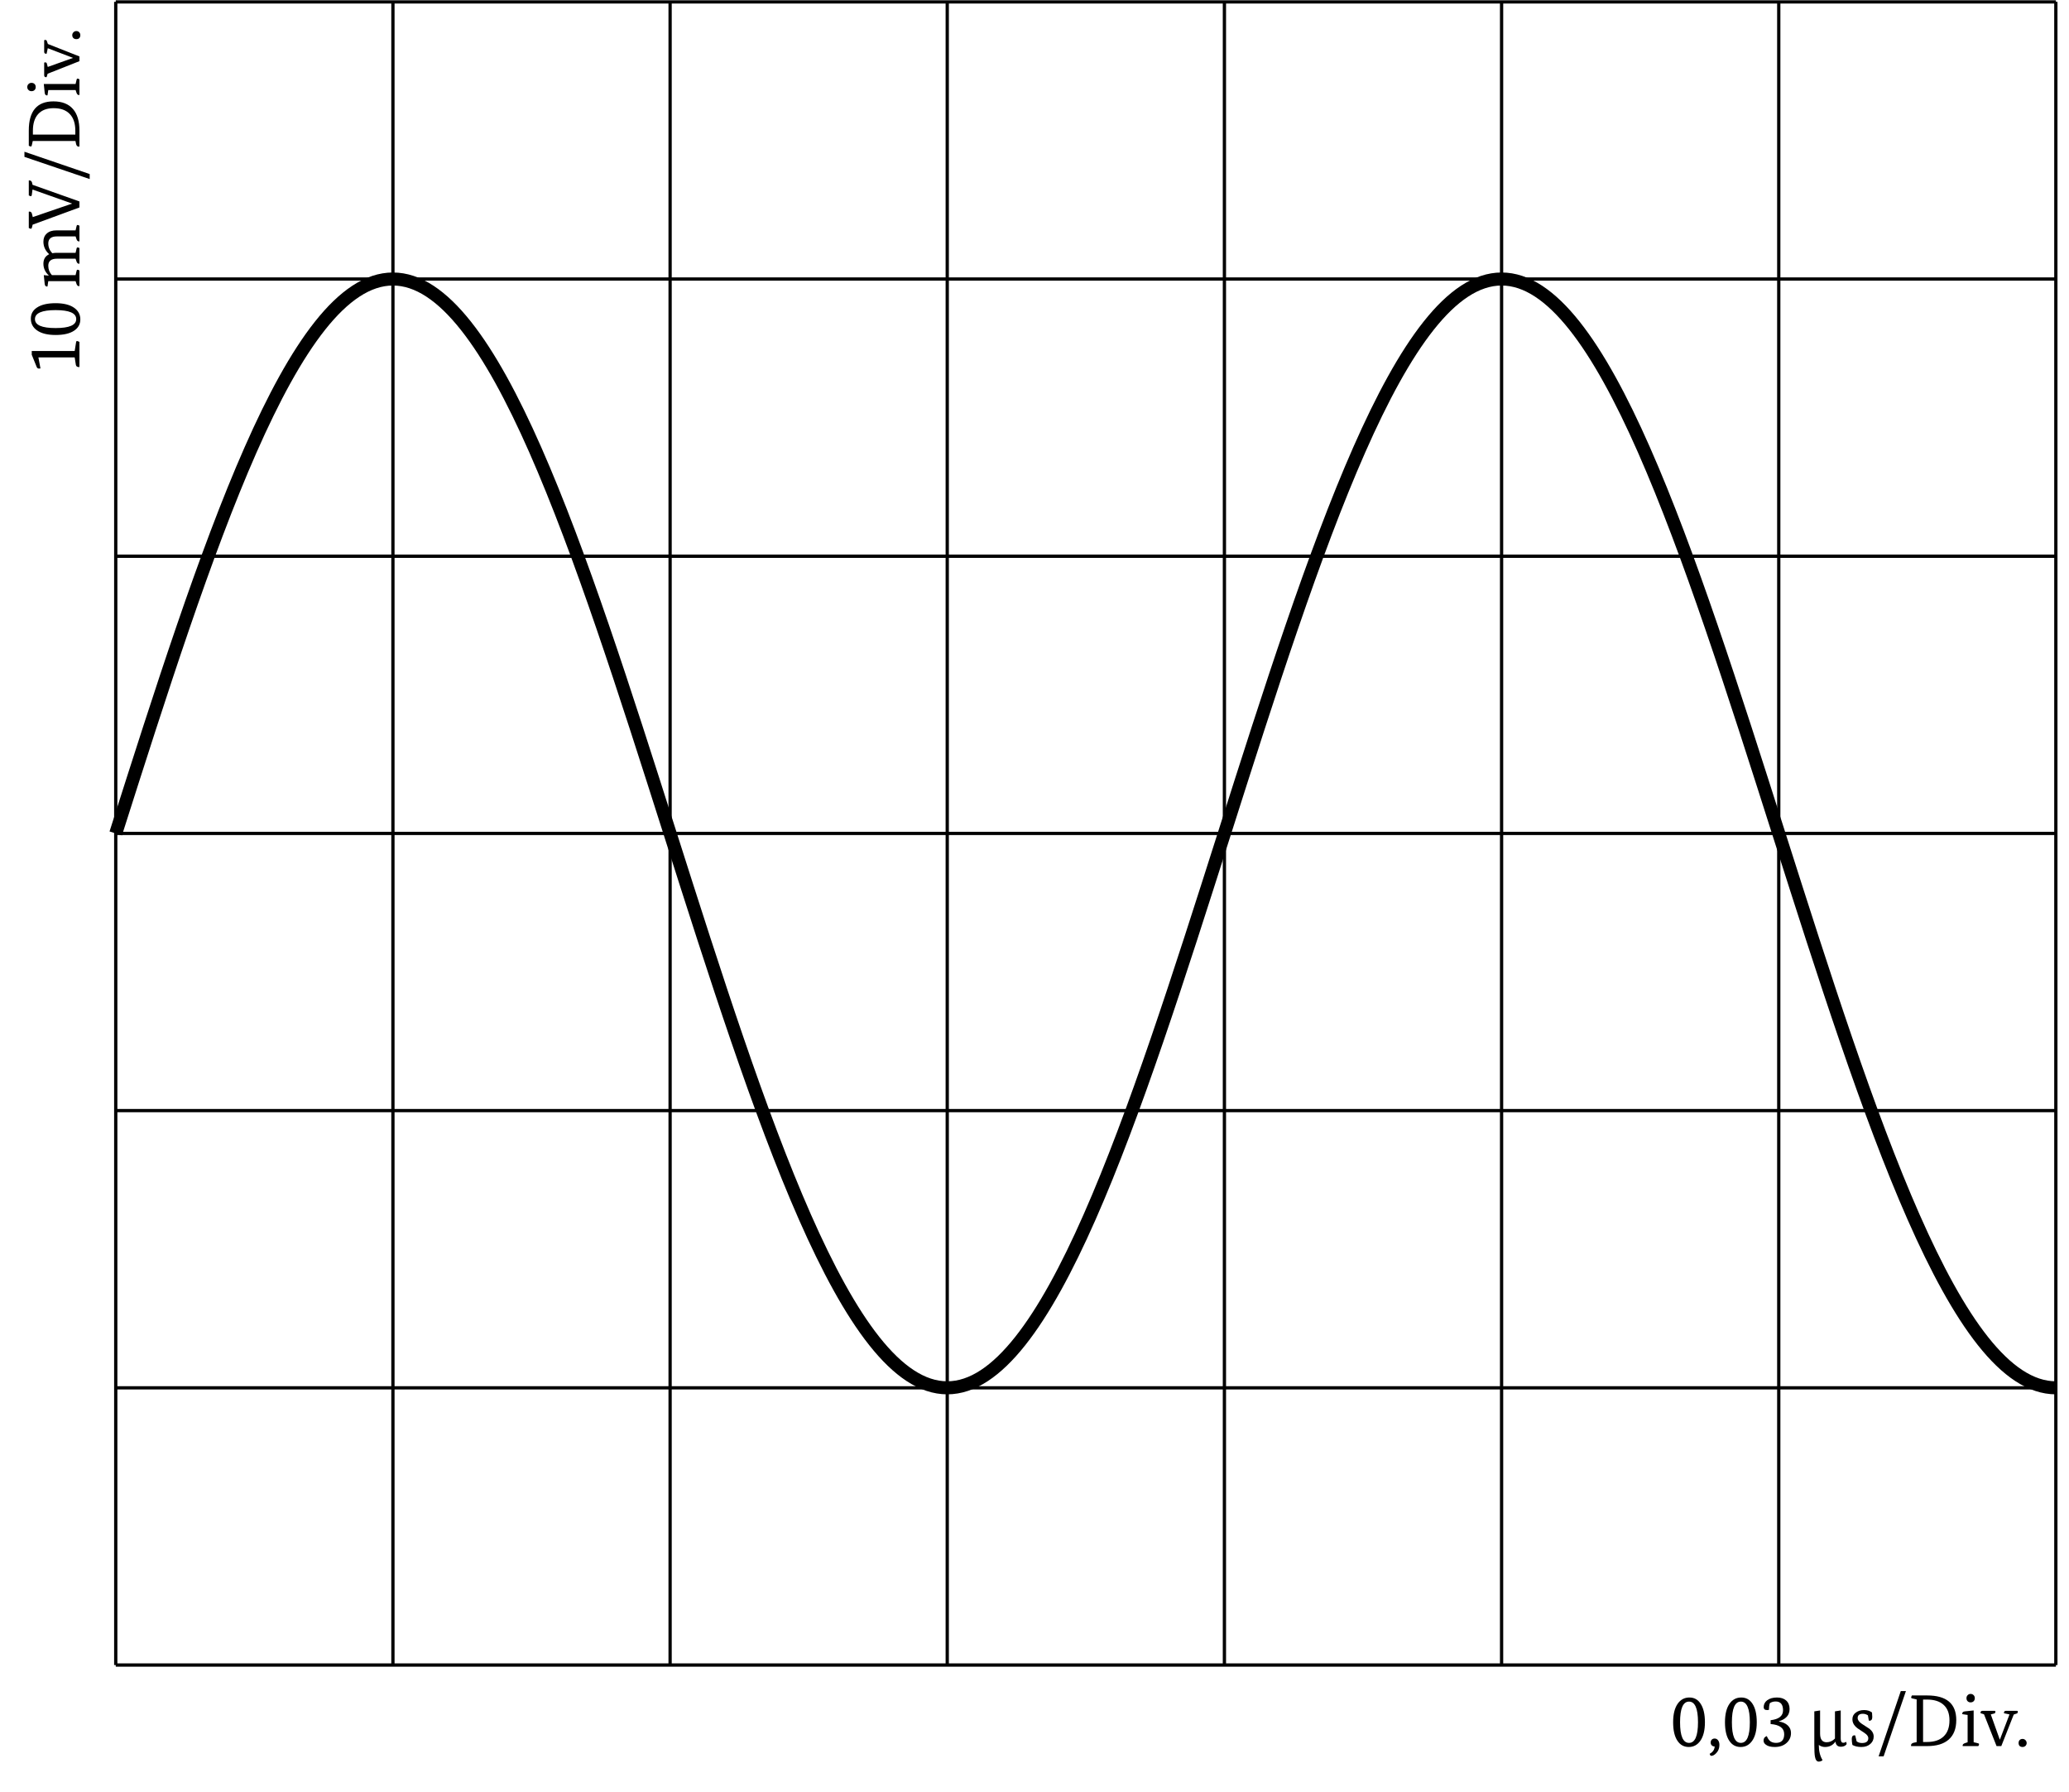
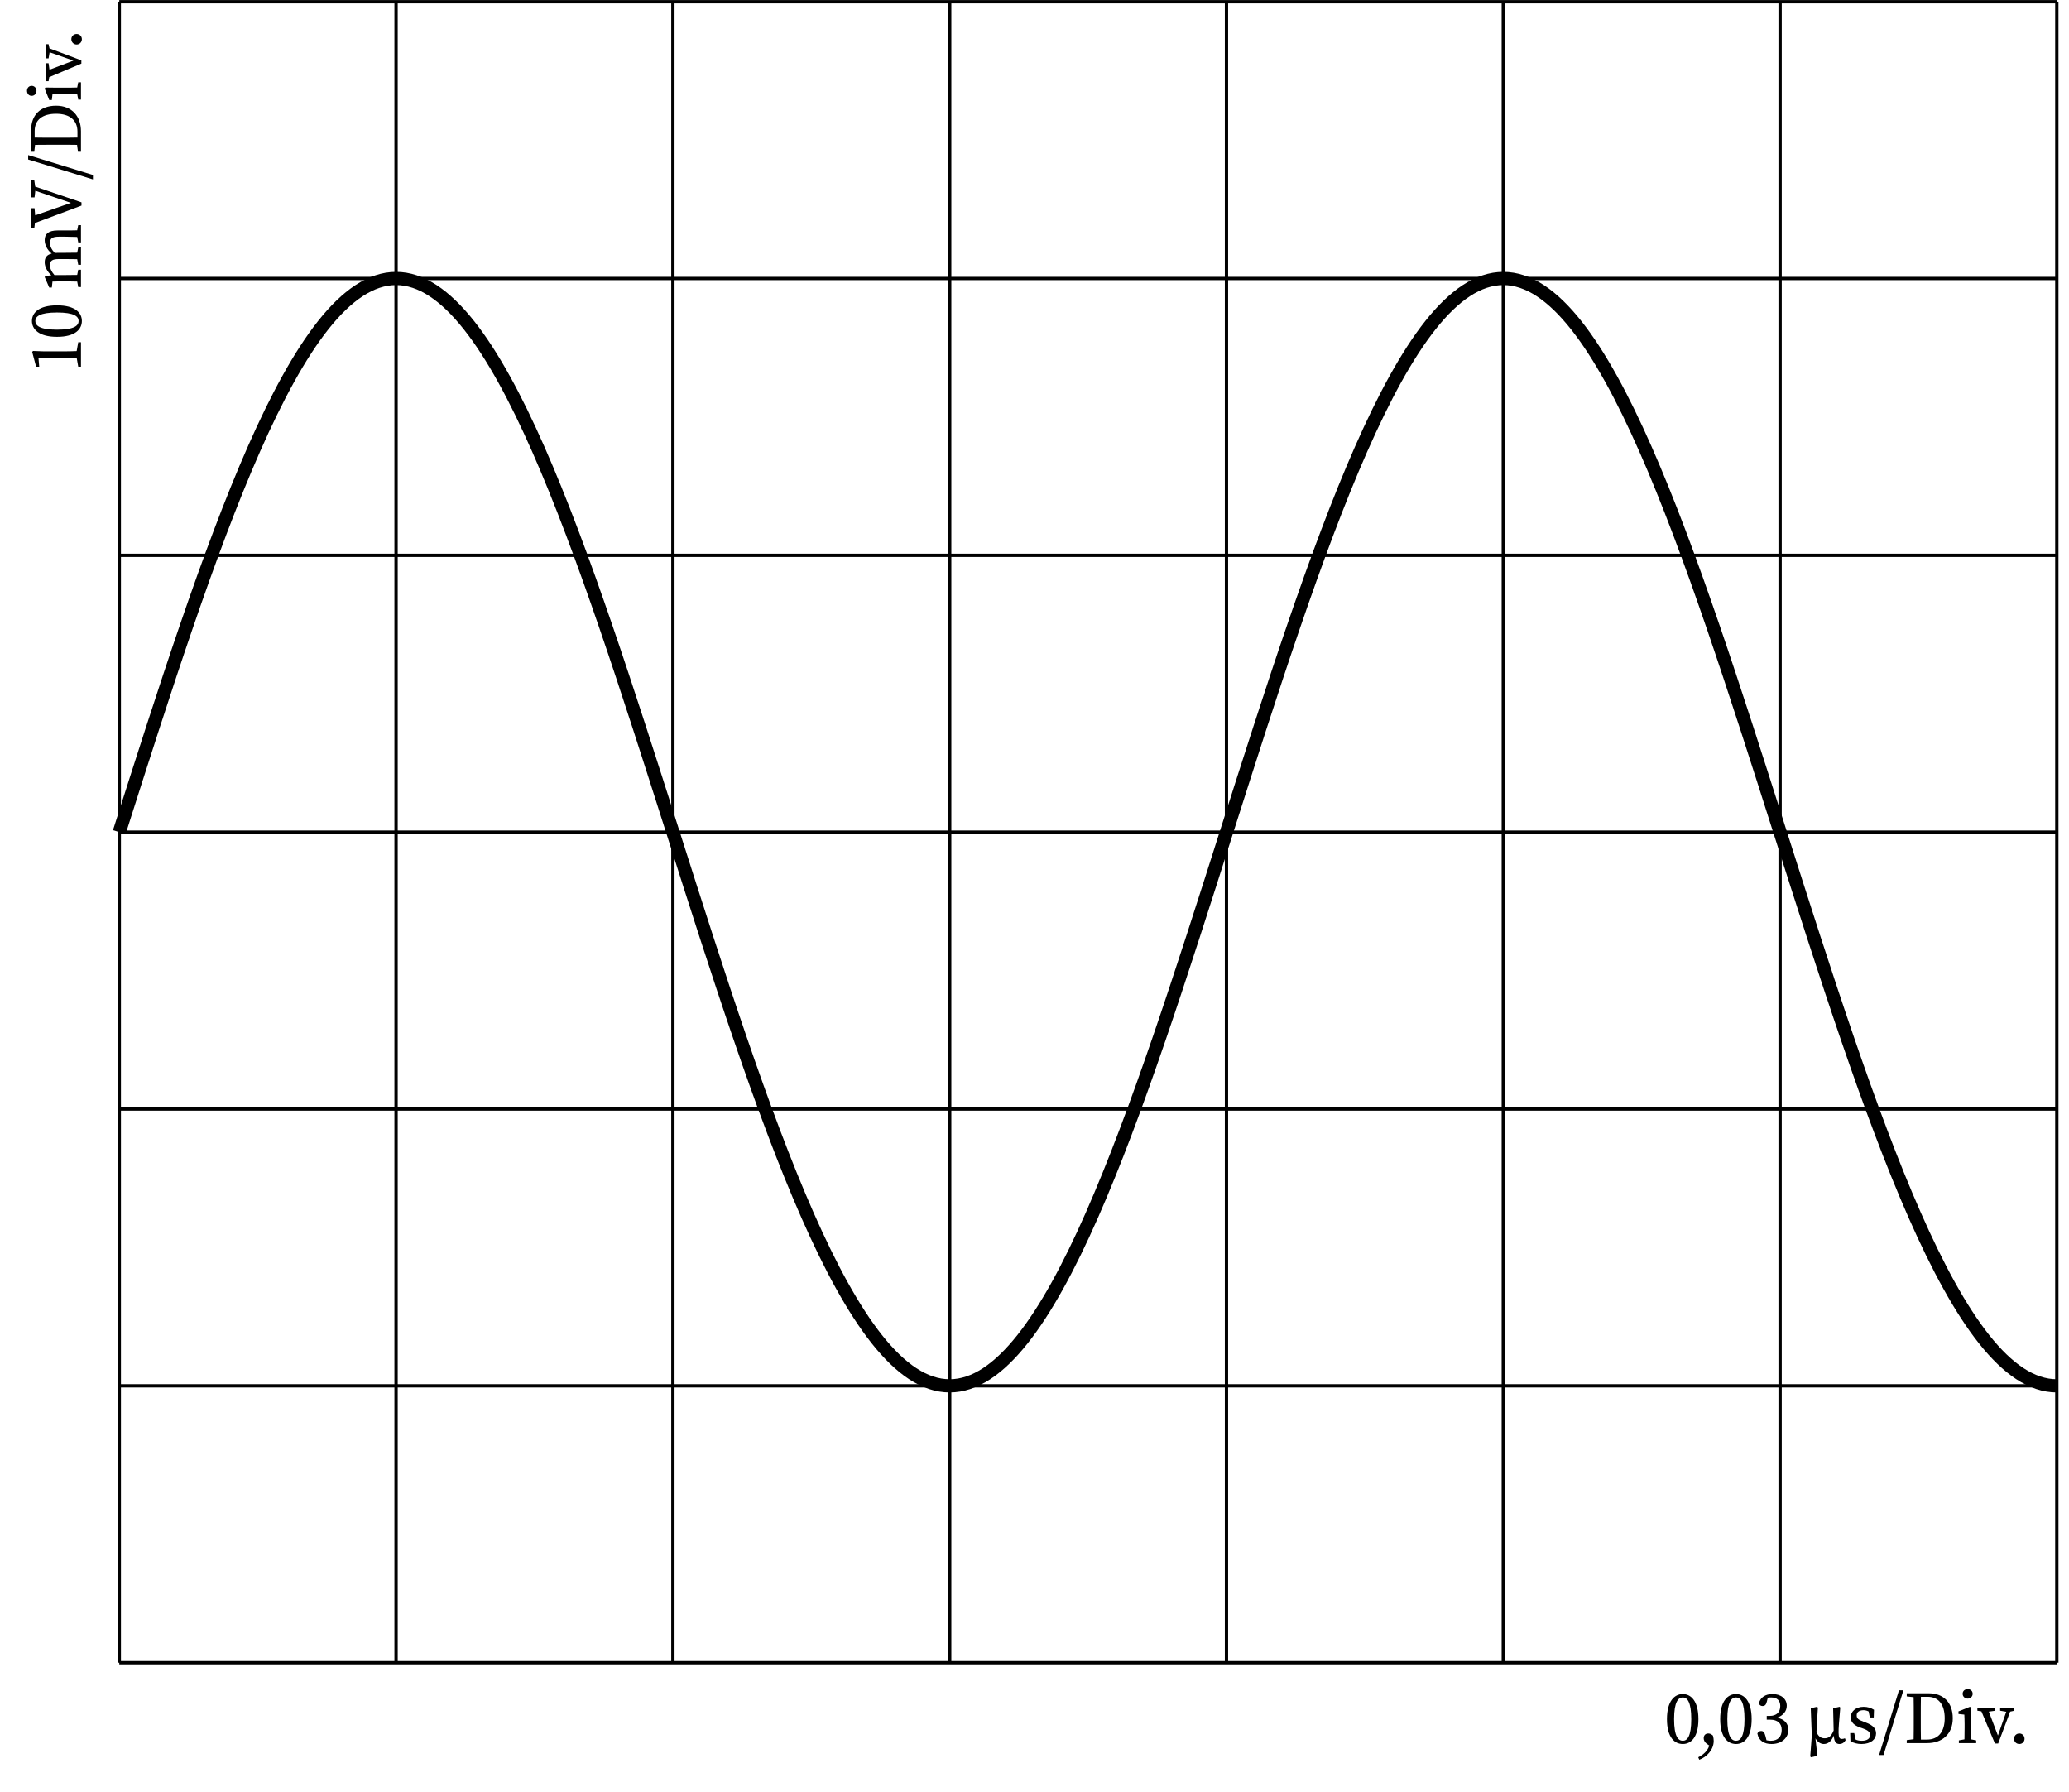
- <svg xmlns="http://www.w3.org/2000/svg" xmlns:xlink="http://www.w3.org/1999/xlink" width="252.194pt" height="218.35pt" viewBox="0 0 252.194 218.35" version="1.2">
+ <svg xmlns="http://www.w3.org/2000/svg" xmlns:xlink="http://www.w3.org/1999/xlink" width="248.6pt" height="215.193pt" viewBox="0 0 248.6 215.193">
  <defs>
    <g>
-       <symbol overflow="visible" id="glyph0-0">
-         <path style="stroke:none;" d="M 0.453 0 L 0.453 -6.25 L 4.812 -6.25 L 4.812 0 Z M 0.891 -0.453 L 4.359 -0.453 L 4.359 -5.812 L 0.891 -5.812 Z M 0.891 -0.453 " />
-       </symbol>
-       <symbol overflow="visible" id="glyph0-1">
-         <path style="stroke:none;" d="M 2.234 -0.391 C 2.961 -0.391 3.328 -1.227 3.328 -2.906 C 3.328 -4.582 2.961 -5.422 2.234 -5.422 C 1.504 -5.422 1.141 -4.582 1.141 -2.906 C 1.141 -1.227 1.504 -0.391 2.234 -0.391 Z M 2.203 0.109 C 1.617 0.109 1.16 -0.141 0.828 -0.641 C 0.473 -1.16 0.297 -1.914 0.297 -2.906 C 0.297 -3.883 0.484 -4.641 0.859 -5.172 C 1.211 -5.672 1.688 -5.922 2.281 -5.922 C 2.863 -5.922 3.316 -5.672 3.641 -5.172 C 3.992 -4.648 4.172 -3.895 4.172 -2.906 C 4.172 -1.926 3.984 -1.172 3.609 -0.641 C 3.254 -0.141 2.785 0.109 2.203 0.109 Z M 2.203 0.109 " />
-       </symbol>
-       <symbol overflow="visible" id="glyph0-2">
-         <path style="stroke:none;" d="M 0.891 -0.922 C 1.055 -0.922 1.191 -0.852 1.297 -0.719 C 1.41 -0.582 1.469 -0.391 1.469 -0.141 C 1.469 0.254 1.344 0.582 1.094 0.844 C 0.883 1.07 0.68 1.188 0.484 1.188 C 0.391 1.188 0.32 1.102 0.281 0.938 C 0.664 0.738 0.867 0.441 0.891 0.047 C 0.754 0.047 0.641 0.004 0.547 -0.078 C 0.453 -0.172 0.406 -0.285 0.406 -0.422 C 0.406 -0.578 0.445 -0.695 0.531 -0.781 C 0.625 -0.875 0.742 -0.922 0.891 -0.922 Z M 0.891 -0.922 " />
-       </symbol>
-       <symbol overflow="visible" id="glyph0-3">
-         <path style="stroke:none;" d="M 1.391 -3.156 C 2.398 -3.27 2.906 -3.672 2.906 -4.359 C 2.906 -5.078 2.602 -5.438 2 -5.438 C 1.727 -5.438 1.492 -5.367 1.297 -5.234 C 1.223 -4.992 1.188 -4.723 1.188 -4.422 C 1.113 -4.398 1.039 -4.391 0.969 -4.391 C 0.688 -4.391 0.547 -4.508 0.547 -4.75 C 0.547 -5.094 0.691 -5.375 0.984 -5.594 C 1.285 -5.812 1.68 -5.922 2.172 -5.922 C 2.648 -5.922 3.023 -5.797 3.297 -5.547 C 3.566 -5.297 3.703 -4.953 3.703 -4.516 C 3.703 -4.098 3.562 -3.758 3.281 -3.5 C 3.094 -3.312 2.797 -3.148 2.391 -3.016 L 2.391 -3 C 2.859 -2.926 3.223 -2.766 3.484 -2.516 C 3.742 -2.273 3.875 -1.969 3.875 -1.594 C 3.875 -1.102 3.691 -0.695 3.328 -0.375 C 2.961 -0.051 2.484 0.109 1.891 0.109 C 1.41 0.109 1.051 0.016 0.812 -0.172 C 0.625 -0.305 0.531 -0.473 0.531 -0.672 C 0.531 -0.941 0.66 -1.125 0.922 -1.219 C 1.023 -0.988 1.125 -0.82 1.219 -0.719 C 1.414 -0.5 1.691 -0.391 2.047 -0.391 C 2.711 -0.391 3.047 -0.742 3.047 -1.453 C 3.047 -2.191 2.492 -2.602 1.391 -2.688 Z M 1.391 -3.156 " />
-       </symbol>
-       <symbol overflow="visible" id="glyph0-4">
-         <path style="stroke:none;" d="M 3.984 -0.922 C 3.984 -0.578 4.086 -0.406 4.297 -0.406 C 4.43 -0.406 4.539 -0.445 4.625 -0.531 C 4.676 -0.445 4.703 -0.363 4.703 -0.281 C 4.703 -0.219 4.648 -0.148 4.547 -0.078 C 4.398 0.023 4.219 0.078 4 0.078 C 3.613 0.078 3.395 -0.125 3.344 -0.531 L 3.328 -0.531 C 3.023 -0.102 2.602 0.109 2.062 0.109 C 1.781 0.109 1.531 0.023 1.312 -0.141 C 1.312 0.598 1.461 1.211 1.766 1.703 C 1.754 1.742 1.695 1.785 1.594 1.828 C 1.5 1.867 1.406 1.891 1.312 1.891 C 1.07 1.891 0.914 1.691 0.844 1.297 C 0.789 1.023 0.766 0.539 0.766 -0.156 L 0.766 -4.234 L 1.469 -4.344 L 1.469 -1.531 C 1.469 -0.82 1.734 -0.469 2.266 -0.469 C 2.648 -0.469 2.988 -0.617 3.281 -0.922 L 3.281 -4.234 L 3.984 -4.344 Z M 3.984 -0.922 " />
-       </symbol>
-       <symbol overflow="visible" id="glyph0-5">
-         <path style="stroke:none;" d="M 1 -0.578 C 1.176 -0.441 1.395 -0.375 1.656 -0.375 C 2.164 -0.375 2.422 -0.57 2.422 -0.969 C 2.422 -1.125 2.336 -1.281 2.172 -1.438 C 2.066 -1.531 1.875 -1.664 1.594 -1.844 C 1.238 -2.062 0.988 -2.25 0.844 -2.406 C 0.602 -2.656 0.484 -2.941 0.484 -3.266 C 0.484 -3.609 0.617 -3.879 0.891 -4.078 C 1.16 -4.285 1.5 -4.391 1.906 -4.391 C 2.301 -4.391 2.625 -4.289 2.875 -4.094 C 2.895 -3.863 2.906 -3.68 2.906 -3.547 C 2.906 -3.242 2.789 -3.094 2.562 -3.094 C 2.531 -3.094 2.504 -3.098 2.484 -3.109 L 2.375 -3.75 C 2.176 -3.875 1.973 -3.938 1.766 -3.938 C 1.336 -3.938 1.125 -3.766 1.125 -3.422 C 1.125 -3.18 1.289 -2.945 1.625 -2.719 C 1.938 -2.508 2.25 -2.305 2.562 -2.109 C 2.906 -1.836 3.078 -1.52 3.078 -1.156 C 3.078 -0.789 2.938 -0.488 2.656 -0.25 C 2.383 -0.008 2.023 0.109 1.578 0.109 C 1.129 0.109 0.766 0.023 0.484 -0.141 C 0.43 -0.41 0.406 -0.656 0.406 -0.875 C 0.406 -1.164 0.516 -1.312 0.734 -1.312 C 0.766 -1.312 0.797 -1.305 0.828 -1.297 Z M 1 -0.578 " />
-       </symbol>
-       <symbol overflow="visible" id="glyph0-6">
-         <path style="stroke:none;" d="M 2.922 -6.703 L 3.547 -6.703 L 0.828 1.25 L 0.219 1.25 Z M 2.922 -6.703 " />
-       </symbol>
-       <symbol overflow="visible" id="glyph0-7">
-         <path style="stroke:none;" d="M 2.375 -6.172 C 4.738 -6.172 5.922 -5.172 5.922 -3.172 C 5.922 -2.117 5.609 -1.32 4.984 -0.781 C 4.379 -0.258 3.508 0 2.375 0 L 0.422 0 C 0.41 -0.02 0.406 -0.047 0.406 -0.078 C 0.406 -0.242 0.508 -0.352 0.719 -0.406 L 1.094 -0.484 L 1.094 -5.688 L 0.547 -5.812 C 0.461 -5.832 0.422 -5.867 0.422 -5.922 C 0.422 -5.973 0.453 -6.055 0.516 -6.172 Z M 2.344 -0.5 C 3.227 -0.5 3.906 -0.723 4.375 -1.172 C 4.852 -1.617 5.094 -2.273 5.094 -3.141 C 5.094 -3.973 4.852 -4.602 4.375 -5.031 C 3.906 -5.457 3.227 -5.672 2.344 -5.672 L 1.875 -5.672 L 1.875 -0.5 Z M 2.344 -0.5 " />
-       </symbol>
-       <symbol overflow="visible" id="glyph0-8">
-         <path style="stroke:none;" d="M 0.906 -0.469 L 0.906 -3.797 L 0.266 -3.891 C 0.254 -3.91 0.25 -3.93 0.25 -3.953 C 0.25 -4.117 0.359 -4.211 0.578 -4.234 L 1.641 -4.344 L 1.641 -0.469 L 2.172 -0.344 C 2.254 -0.332 2.297 -0.297 2.297 -0.234 C 2.297 -0.148 2.266 -0.07 2.203 0 L 0.312 0 C 0.301 -0.02 0.297 -0.039 0.297 -0.062 C 0.297 -0.195 0.391 -0.297 0.578 -0.359 Z M 0.766 -5.844 C 0.766 -5.988 0.812 -6.109 0.906 -6.203 C 1 -6.305 1.117 -6.359 1.266 -6.359 C 1.422 -6.359 1.547 -6.305 1.641 -6.203 C 1.734 -6.109 1.781 -5.988 1.781 -5.844 C 1.781 -5.688 1.734 -5.562 1.641 -5.469 C 1.547 -5.375 1.422 -5.328 1.266 -5.328 C 1.117 -5.328 1 -5.375 0.906 -5.469 C 0.812 -5.562 0.766 -5.688 0.766 -5.844 Z M 0.766 -5.844 " />
-       </symbol>
-       <symbol overflow="visible" id="glyph0-9">
-         <path style="stroke:none;" d="M 4.469 -4.297 C 4.539 -4.297 4.578 -4.266 4.578 -4.203 C 4.578 -4.148 4.555 -4.082 4.516 -4 L 4.078 -3.844 L 2.562 0 L 1.984 0 L 0.453 -3.875 L 0.047 -4 C 0.035 -4.039 0.031 -4.066 0.031 -4.078 C 0.031 -4.223 0.113 -4.297 0.281 -4.297 L 1.75 -4.297 C 1.812 -4.297 1.844 -4.266 1.844 -4.203 C 1.844 -4.148 1.82 -4.082 1.781 -4 L 1.281 -3.859 L 2.375 -0.797 L 2.391 -0.797 L 3.562 -3.859 L 2.891 -4 C 2.891 -4.039 2.891 -4.066 2.891 -4.078 C 2.891 -4.223 2.973 -4.297 3.141 -4.297 Z M 4.469 -4.297 " />
-       </symbol>
-       <symbol overflow="visible" id="glyph0-10">
-         <path style="stroke:none;" d="M 0.406 -0.375 C 0.406 -0.52 0.445 -0.641 0.531 -0.734 C 0.625 -0.828 0.742 -0.875 0.891 -0.875 C 1.023 -0.875 1.141 -0.828 1.234 -0.734 C 1.336 -0.641 1.391 -0.52 1.391 -0.375 C 1.391 -0.227 1.336 -0.109 1.234 -0.016 C 1.141 0.066 1.023 0.109 0.891 0.109 C 0.742 0.109 0.625 0.066 0.531 -0.016 C 0.445 -0.109 0.406 -0.227 0.406 -0.375 Z M 0.406 -0.375 " />
-       </symbol>
-       <symbol overflow="visible" id="glyph1-0">
-         <path style="stroke:none;" d="M 0 -0.453 L -6.25 -0.453 L -6.25 -4.812 L 0 -4.812 Z M -0.453 -0.891 L -0.453 -4.359 L -5.812 -4.359 L -5.812 -0.891 Z M -0.453 -0.891 " />
-       </symbol>
-       <symbol overflow="visible" id="glyph1-1">
-         <path style="stroke:none;" d="M -0.578 -2.031 L -5 -2.031 L -4.75 -0.688 C -4.82 -0.676 -4.883 -0.672 -4.938 -0.672 C -5.07 -0.672 -5.164 -0.742 -5.219 -0.891 L -5.812 -2.359 L -5.812 -2.812 L -0.578 -2.812 L -0.406 -3.891 C -0.395 -3.984 -0.359 -4.031 -0.297 -4.031 C -0.242 -4.031 -0.145 -3.992 0 -3.922 L 0 -0.859 C -0.02 -0.859 -0.047 -0.859 -0.078 -0.859 C -0.285 -0.859 -0.406 -0.953 -0.438 -1.141 Z M -0.578 -2.031 " />
-       </symbol>
-       <symbol overflow="visible" id="glyph1-2">
-         <path style="stroke:none;" d="M -0.391 -2.234 C -0.391 -2.961 -1.227 -3.328 -2.906 -3.328 C -4.582 -3.328 -5.422 -2.961 -5.422 -2.234 C -5.422 -1.504 -4.582 -1.141 -2.906 -1.141 C -1.227 -1.141 -0.391 -1.504 -0.391 -2.234 Z M 0.109 -2.203 C 0.109 -1.617 -0.141 -1.16 -0.641 -0.828 C -1.16 -0.473 -1.914 -0.297 -2.906 -0.297 C -3.883 -0.297 -4.641 -0.484 -5.172 -0.859 C -5.672 -1.211 -5.922 -1.688 -5.922 -2.281 C -5.922 -2.863 -5.672 -3.316 -5.172 -3.641 C -4.648 -3.992 -3.895 -4.172 -2.906 -4.172 C -1.926 -4.172 -1.172 -3.984 -0.641 -3.609 C -0.141 -3.254 0.109 -2.785 0.109 -2.203 Z M 0.109 -2.203 " />
-       </symbol>
-       <symbol overflow="visible" id="glyph1-3">
-         <path style="stroke:none;" d="M -0.469 -7.094 L -0.344 -7.625 C -0.332 -7.707 -0.297 -7.75 -0.234 -7.75 C -0.148 -7.75 -0.07 -7.719 0 -7.656 L 0 -5.766 C -0.02 -5.754 -0.039 -5.75 -0.062 -5.75 C -0.195 -5.75 -0.297 -5.844 -0.359 -6.031 L -0.469 -6.359 L -2.75 -6.359 C -3.445 -6.359 -3.797 -6.07 -3.797 -5.5 C -3.797 -5.051 -3.633 -4.656 -3.312 -4.312 C -3.102 -4.344 -2.93 -4.359 -2.797 -4.359 L -0.469 -4.359 L -0.344 -4.891 C -0.332 -4.973 -0.297 -5.016 -0.234 -5.016 C -0.148 -5.016 -0.07 -4.988 0 -4.938 L 0 -3.031 C -0.02 -3.031 -0.039 -3.031 -0.062 -3.031 C -0.195 -3.031 -0.297 -3.125 -0.359 -3.312 L -0.469 -3.641 L -2.75 -3.641 C -3.445 -3.641 -3.797 -3.352 -3.797 -2.781 C -3.797 -2.344 -3.648 -1.961 -3.359 -1.641 L -0.469 -1.641 L -0.344 -2.172 C -0.332 -2.254 -0.297 -2.297 -0.234 -2.297 C -0.148 -2.297 -0.07 -2.266 0 -2.203 L 0 -0.312 C -0.02 -0.301 -0.039 -0.297 -0.062 -0.297 C -0.195 -0.297 -0.297 -0.391 -0.359 -0.578 L -0.469 -0.906 L -3.797 -0.906 L -3.891 -0.266 C -3.91 -0.254 -3.93 -0.25 -3.953 -0.25 C -4.117 -0.25 -4.211 -0.359 -4.234 -0.578 L -4.344 -1.641 L -3.75 -1.578 L -3.75 -1.609 C -4.176 -2.016 -4.391 -2.488 -4.391 -3.031 C -4.391 -3.582 -4.156 -3.969 -3.688 -4.188 C -4.156 -4.613 -4.391 -5.125 -4.391 -5.719 C -4.391 -6.145 -4.25 -6.477 -3.969 -6.719 C -3.695 -6.969 -3.305 -7.094 -2.797 -7.094 Z M -0.469 -7.094 " />
-       </symbol>
-       <symbol overflow="visible" id="glyph1-4">
-         <path style="stroke:none;" d="M -6.172 -5.844 C -6.141 -5.844 -6.113 -5.844 -6.094 -5.844 C -5.926 -5.844 -5.816 -5.742 -5.766 -5.547 L -5.719 -5.312 L 0 -3.281 L 0 -2.547 L -5.703 -0.453 L -5.797 -0.078 C -5.816 0.004 -5.859 0.047 -5.922 0.047 C -5.973 0.047 -6.055 0.016 -6.172 -0.047 L -6.172 -2.031 C -6.141 -2.039 -6.113 -2.047 -6.094 -2.047 C -5.926 -2.047 -5.82 -1.945 -5.781 -1.75 L -5.688 -1.375 L -0.906 -3.016 L -0.906 -3.031 L -5.719 -4.734 L -5.812 -4.047 C -5.832 -3.961 -5.867 -3.922 -5.922 -3.922 C -5.961 -3.922 -6.047 -3.953 -6.172 -4.016 Z M -6.172 -5.844 " />
-       </symbol>
-       <symbol overflow="visible" id="glyph1-5">
-         <path style="stroke:none;" d="M -6.703 -2.922 L -6.703 -3.547 L 1.25 -0.828 L 1.25 -0.219 Z M -6.703 -2.922 " />
-       </symbol>
-       <symbol overflow="visible" id="glyph1-6">
-         <path style="stroke:none;" d="M -6.172 -2.375 C -6.172 -4.738 -5.172 -5.922 -3.172 -5.922 C -2.117 -5.922 -1.32 -5.609 -0.781 -4.984 C -0.258 -4.379 0 -3.508 0 -2.375 L 0 -0.422 C -0.02 -0.41 -0.047 -0.406 -0.078 -0.406 C -0.242 -0.406 -0.352 -0.508 -0.406 -0.719 L -0.484 -1.094 L -5.688 -1.094 L -5.812 -0.547 C -5.832 -0.461 -5.867 -0.422 -5.922 -0.422 C -5.973 -0.422 -6.055 -0.453 -6.172 -0.516 Z M -0.5 -2.344 C -0.5 -3.227 -0.723 -3.906 -1.172 -4.375 C -1.617 -4.852 -2.273 -5.094 -3.141 -5.094 C -3.973 -5.094 -4.602 -4.852 -5.031 -4.375 C -5.457 -3.906 -5.672 -3.227 -5.672 -2.344 L -5.672 -1.875 L -0.5 -1.875 Z M -0.5 -2.344 " />
-       </symbol>
-       <symbol overflow="visible" id="glyph1-7">
-         <path style="stroke:none;" d="M -0.469 -0.906 L -3.797 -0.906 L -3.891 -0.266 C -3.91 -0.254 -3.93 -0.25 -3.953 -0.25 C -4.117 -0.25 -4.211 -0.359 -4.234 -0.578 L -4.344 -1.641 L -0.469 -1.641 L -0.344 -2.172 C -0.332 -2.254 -0.297 -2.297 -0.234 -2.297 C -0.148 -2.297 -0.07 -2.266 0 -2.203 L 0 -0.312 C -0.02 -0.301 -0.039 -0.297 -0.062 -0.297 C -0.195 -0.297 -0.297 -0.391 -0.359 -0.578 Z M -5.844 -0.766 C -5.988 -0.766 -6.109 -0.812 -6.203 -0.906 C -6.305 -1 -6.359 -1.117 -6.359 -1.266 C -6.359 -1.422 -6.305 -1.547 -6.203 -1.641 C -6.109 -1.734 -5.988 -1.781 -5.844 -1.781 C -5.688 -1.781 -5.562 -1.734 -5.469 -1.641 C -5.375 -1.547 -5.328 -1.422 -5.328 -1.266 C -5.328 -1.117 -5.375 -1 -5.469 -0.906 C -5.562 -0.812 -5.688 -0.766 -5.844 -0.766 Z M -5.844 -0.766 " />
-       </symbol>
-       <symbol overflow="visible" id="glyph1-8">
-         <path style="stroke:none;" d="M -4.297 -4.469 C -4.297 -4.539 -4.266 -4.578 -4.203 -4.578 C -4.148 -4.578 -4.082 -4.555 -4 -4.516 L -3.844 -4.078 L 0 -2.562 L 0 -1.984 L -3.875 -0.453 L -4 -0.047 C -4.039 -0.035 -4.066 -0.031 -4.078 -0.031 C -4.223 -0.031 -4.297 -0.113 -4.297 -0.281 L -4.297 -1.75 C -4.297 -1.812 -4.266 -1.844 -4.203 -1.844 C -4.148 -1.844 -4.082 -1.82 -4 -1.781 L -3.859 -1.281 L -0.797 -2.375 L -0.797 -2.391 L -3.859 -3.562 L -4 -2.891 C -4.039 -2.891 -4.066 -2.891 -4.078 -2.891 C -4.223 -2.891 -4.297 -2.973 -4.297 -3.141 Z M -4.297 -4.469 " />
-       </symbol>
-       <symbol overflow="visible" id="glyph1-9">
-         <path style="stroke:none;" d="M -0.375 -0.406 C -0.52 -0.406 -0.641 -0.445 -0.734 -0.531 C -0.828 -0.625 -0.875 -0.742 -0.875 -0.891 C -0.875 -1.023 -0.828 -1.141 -0.734 -1.234 C -0.641 -1.336 -0.52 -1.391 -0.375 -1.391 C -0.227 -1.391 -0.109 -1.336 -0.016 -1.234 C 0.066 -1.141 0.109 -1.023 0.109 -0.891 C 0.109 -0.742 0.066 -0.625 -0.016 -0.531 C -0.109 -0.445 -0.227 -0.406 -0.375 -0.406 Z M -0.375 -0.406 " />
-       </symbol>
+       <g id="glyph-0-0">
+         <path d="M 1.203 -2.875 C 1.203 -4.969 1.703 -5.484 2.25 -5.484 C 2.781 -5.484 3.266 -4.953 3.266 -2.875 C 3.266 -0.797 2.781 -0.281 2.25 -0.281 C 1.703 -0.281 1.203 -0.781 1.203 -2.875 Z M 2.25 -5.891 C 1.281 -5.891 0.344 -5.094 0.344 -2.875 C 0.344 -0.656 1.281 0.109 2.25 0.109 C 3.203 0.109 4.125 -0.656 4.125 -2.875 C 4.125 -5.094 3.203 -5.891 2.25 -5.891 Z M 2.25 -5.891 " />
+       </g>
+       <g id="glyph-0-1">
+         <path d="M 1.906 -0.266 C 1.906 -0.469 1.875 -0.672 1.812 -0.906 C 1.578 -1.109 1.406 -1.156 1.25 -1.156 C 0.891 -1.156 0.703 -0.906 0.703 -0.594 C 0.703 -0.375 0.797 -0.141 1.031 0.047 L 1.375 0.297 C 1.156 0.969 0.656 1.391 0.047 1.703 L 0.172 2 C 1.031 1.688 1.906 0.828 1.906 -0.266 Z M 1.906 -0.266 " />
+       </g>
+       <g id="glyph-0-2">
+         <path d="M 1.453 -3.266 L 1.453 -2.812 L 1.875 -2.812 C 2.781 -2.812 3.25 -2.344 3.25 -1.578 C 3.25 -0.766 2.797 -0.281 1.922 -0.281 C 1.781 -0.281 1.625 -0.297 1.422 -0.344 L 1.312 -0.797 C 1.188 -1.25 1.078 -1.453 0.781 -1.453 C 0.578 -1.453 0.422 -1.359 0.328 -1.156 C 0.484 -0.266 1.156 0.109 2.031 0.109 C 3.25 0.109 4.047 -0.625 4.047 -1.594 C 4.047 -2.328 3.609 -2.875 2.688 -3.047 C 3.438 -3.312 3.859 -3.844 3.859 -4.484 C 3.859 -5.312 3.188 -5.891 2.141 -5.891 C 1.328 -5.891 0.672 -5.516 0.516 -4.766 C 0.594 -4.531 0.766 -4.453 0.953 -4.453 C 1.25 -4.453 1.375 -4.625 1.469 -5 L 1.578 -5.453 C 1.75 -5.484 1.875 -5.484 2 -5.484 C 2.688 -5.484 3.078 -5.109 3.078 -4.453 C 3.078 -3.703 2.609 -3.266 1.812 -3.266 Z M 1.453 -3.266 " />
+       </g>
+       <g id="glyph-0-3">
+         <path d="M 0.703 1.609 L 0.812 1.703 L 1.562 1.531 L 1.328 -0.578 C 1.578 -0.109 1.984 0.109 2.328 0.109 C 2.828 0.109 3.234 -0.188 3.531 -0.906 C 3.578 -0.266 3.734 0.109 4.203 0.109 C 4.562 0.109 4.812 -0.094 4.953 -0.359 L 4.875 -0.578 C 4.766 -0.531 4.625 -0.5 4.516 -0.5 C 4.219 -0.5 4.125 -0.656 4.109 -1.219 C 4.094 -1.828 4.172 -2.484 4.312 -4.266 L 4.234 -4.359 L 3.453 -4.188 L 3.516 -1.516 C 3.203 -0.75 2.875 -0.578 2.422 -0.578 C 2.078 -0.578 1.719 -0.719 1.453 -1.312 C 1.469 -2 1.531 -2.781 1.625 -4.266 L 1.516 -4.359 L 0.766 -4.188 L 0.891 -0.906 Z M 0.703 1.609 " />
+       </g>
+       <g id="glyph-0-4">
+         <path d="M 1.781 0.109 C 2.938 0.109 3.531 -0.484 3.531 -1.156 C 3.531 -1.719 3.188 -2.141 2.297 -2.469 L 2.016 -2.578 C 1.406 -2.797 1.203 -2.953 1.203 -3.344 C 1.203 -3.703 1.484 -3.953 2.031 -3.953 C 2.25 -3.953 2.453 -3.891 2.641 -3.797 L 2.781 -3.078 L 3.25 -3.078 L 3.281 -4 C 2.906 -4.234 2.516 -4.359 2.031 -4.359 C 1.031 -4.359 0.484 -3.75 0.484 -3.094 C 0.484 -2.5 0.906 -2.141 1.562 -1.891 L 1.969 -1.75 C 2.531 -1.547 2.812 -1.344 2.812 -0.969 C 2.812 -0.562 2.484 -0.281 1.812 -0.281 C 1.531 -0.281 1.297 -0.328 1.078 -0.422 L 0.906 -1.203 L 0.422 -1.203 L 0.453 -0.219 C 0.891 0 1.281 0.109 1.781 0.109 Z M 1.781 0.109 " />
+       </g>
+       <g id="glyph-0-5">
+         <path d="M 0.016 1.438 L 0.547 1.438 L 2.938 -6.344 L 2.406 -6.344 Z M 0.016 1.438 " />
+       </g>
+       <g id="glyph-0-6">
+         <path d="M 1.234 -2.875 C 1.234 -2.016 1.234 -1.219 1.219 -0.469 L 0.391 -0.359 L 0.391 0 L 2.859 0 C 4.609 0 5.922 -1.047 5.922 -2.984 C 5.922 -4.922 4.75 -5.984 3.031 -5.984 L 0.391 -5.984 L 0.391 -5.609 L 1.219 -5.516 C 1.234 -4.75 1.234 -3.984 1.234 -3.203 Z M 2.078 -2.875 L 2.078 -3.203 C 2.078 -4 2.078 -4.797 2.094 -5.562 L 2.891 -5.562 C 4.188 -5.562 4.953 -4.672 4.953 -2.984 C 4.953 -1.359 4.188 -0.422 2.812 -0.422 L 2.094 -0.422 C 2.078 -1.203 2.078 -2 2.078 -2.875 Z M 2.078 -2.875 " />
+       </g>
+       <g id="glyph-0-7">
+         <path d="M 1.375 -5.344 C 1.703 -5.344 1.969 -5.594 1.969 -5.922 C 1.969 -6.266 1.703 -6.484 1.375 -6.484 C 1.031 -6.484 0.766 -6.266 0.766 -5.922 C 0.766 -5.594 1.031 -5.344 1.375 -5.344 Z M 2.391 -0.328 L 1.766 -0.453 C 1.75 -0.891 1.75 -1.484 1.75 -1.875 L 1.75 -3.062 L 1.766 -4.266 L 1.641 -4.359 L 0.266 -3.812 L 0.266 -3.5 L 0.969 -3.422 C 0.984 -3.062 1 -2.781 1 -2.297 L 1 -1.875 C 1 -1.484 0.984 -0.891 0.984 -0.453 L 0.312 -0.328 L 0.312 0 L 2.391 0 Z M 2.391 -0.328 " />
+       </g>
+       <g id="glyph-0-8">
+         <path d="M 2.734 -3.891 L 3.469 -3.766 L 2.469 -0.906 L 1.375 -3.781 L 2.156 -3.891 L 2.156 -4.25 L 0 -4.25 L 0 -3.891 L 0.484 -3.812 L 2.109 0.047 L 2.5 0.047 L 3.938 -3.781 L 4.438 -3.891 L 4.438 -4.25 L 2.734 -4.25 Z M 2.734 -3.891 " />
+       </g>
+       <g id="glyph-0-9">
+         <path d="M 1.344 0.109 C 1.703 0.109 1.969 -0.172 1.969 -0.516 C 1.969 -0.875 1.703 -1.156 1.344 -1.156 C 0.984 -1.156 0.703 -0.875 0.703 -0.516 C 0.703 -0.172 0.984 0.109 1.344 0.109 Z M 1.344 0.109 " />
+       </g>
+       <g id="glyph-1-0">
+         <path d="M -5.391 -0.562 L -5.016 -0.562 L -5.109 -1.656 L -1.891 -1.656 C -1.438 -1.656 -0.969 -1.641 -0.516 -1.641 L -0.328 -0.562 L 0 -0.562 L 0 -3.5 L -0.328 -3.5 L -0.516 -2.438 C -0.969 -2.422 -1.438 -2.406 -1.891 -2.406 L -4.484 -2.406 L -5.766 -2.453 L -5.859 -2.328 Z M -5.391 -0.562 " />
+       </g>
+       <g id="glyph-1-1">
+         <path d="M -2.875 -1.203 C -4.969 -1.203 -5.484 -1.703 -5.484 -2.25 C -5.484 -2.781 -4.953 -3.266 -2.875 -3.266 C -0.797 -3.266 -0.281 -2.781 -0.281 -2.25 C -0.281 -1.703 -0.781 -1.203 -2.875 -1.203 Z M -5.891 -2.25 C -5.891 -1.281 -5.094 -0.344 -2.875 -0.344 C -0.656 -0.344 0.109 -1.281 0.109 -2.25 C 0.109 -3.203 -0.656 -4.125 -2.875 -4.125 C -5.094 -4.125 -5.891 -3.203 -5.891 -2.25 Z M -5.891 -2.25 " />
+       </g>
+       <g id="glyph-1-2">
+         <path d="M -4.359 -6 C -4.359 -5.438 -4.078 -4.844 -3.516 -4.375 C -4.109 -4.234 -4.359 -3.891 -4.359 -3.328 C -4.359 -2.781 -4.031 -2.188 -3.562 -1.766 L -4.266 -1.688 L -4.359 -1.562 L -3.812 -0.297 L -3.5 -0.297 L -3.422 -1.016 C -3.062 -1.031 -2.797 -1.031 -2.312 -1.031 L -1.875 -1.031 C -1.469 -1.031 -0.891 -1.031 -0.453 -1.016 L -0.328 -0.359 L 0 -0.359 L 0 -2.438 L -0.328 -2.438 L -0.453 -1.812 C -0.891 -1.812 -1.484 -1.797 -1.875 -1.797 L -3.188 -1.797 C -3.562 -2.234 -3.719 -2.578 -3.719 -2.984 C -3.719 -3.516 -3.453 -3.719 -2.641 -3.719 L -1.875 -3.719 C -1.469 -3.719 -0.891 -3.703 -0.453 -3.703 L -0.328 -3.031 L 0 -3.031 L 0 -5.109 L -0.328 -5.109 L -0.453 -4.484 C -0.891 -4.484 -1.469 -4.469 -1.875 -4.469 L -2.703 -4.469 C -2.875 -4.469 -3.016 -4.453 -3.156 -4.453 C -3.562 -4.906 -3.719 -5.266 -3.719 -5.656 C -3.719 -6.172 -3.484 -6.406 -2.656 -6.406 L -1.875 -6.406 C -1.469 -6.406 -0.891 -6.391 -0.453 -6.375 L -0.328 -5.719 L 0 -5.719 L 0 -7.797 L -0.328 -7.797 L -0.453 -7.172 C -0.891 -7.156 -1.469 -7.156 -1.875 -7.156 L -2.797 -7.156 C -3.906 -7.156 -4.359 -6.734 -4.359 -6 Z M -4.359 -6 " />
+       </g>
+       <g id="glyph-1-3">
+         <path d="M 0.062 -2.891 L 0.062 -3.281 L -5.5 -5.172 L -5.609 -5.938 L -5.984 -5.938 L -5.984 -3.875 L -5.578 -3.875 L -5.484 -4.672 L -1.203 -3.219 L -5.5 -1.719 L -5.578 -2.578 L -5.984 -2.578 L -5.984 -0.141 L -5.609 -0.141 L -5.531 -0.797 Z M 0.062 -2.891 " />
+       </g>
+       <g id="glyph-1-4">
+         <path d="M 1.438 -0.016 L 1.438 -0.547 L -6.344 -2.938 L -6.344 -2.406 Z M 1.438 -0.016 " />
+       </g>
+       <g id="glyph-1-5">
+         <path d="M -2.875 -1.234 C -2.016 -1.234 -1.219 -1.234 -0.469 -1.219 L -0.359 -0.391 L 0 -0.391 L 0 -2.859 C 0 -4.609 -1.047 -5.922 -2.984 -5.922 C -4.922 -5.922 -5.984 -4.75 -5.984 -3.031 L -5.984 -0.391 L -5.609 -0.391 L -5.516 -1.219 C -4.75 -1.234 -3.984 -1.234 -3.203 -1.234 Z M -2.875 -2.078 L -3.203 -2.078 C -4 -2.078 -4.797 -2.078 -5.562 -2.094 L -5.562 -2.891 C -5.562 -4.188 -4.672 -4.953 -2.984 -4.953 C -1.359 -4.953 -0.422 -4.188 -0.422 -2.812 L -0.422 -2.094 C -1.203 -2.078 -2 -2.078 -2.875 -2.078 Z M -2.875 -2.078 " />
+       </g>
+       <g id="glyph-1-6">
+         <path d="M -5.344 -1.375 C -5.344 -1.703 -5.594 -1.969 -5.922 -1.969 C -6.266 -1.969 -6.484 -1.703 -6.484 -1.375 C -6.484 -1.031 -6.266 -0.766 -5.922 -0.766 C -5.594 -0.766 -5.344 -1.031 -5.344 -1.375 Z M -0.328 -2.391 L -0.453 -1.766 C -0.891 -1.75 -1.484 -1.75 -1.875 -1.75 L -3.062 -1.75 L -4.266 -1.766 L -4.359 -1.641 L -3.812 -0.266 L -3.5 -0.266 L -3.422 -0.969 C -3.062 -0.984 -2.781 -1 -2.297 -1 L -1.875 -1 C -1.484 -1 -0.891 -0.984 -0.453 -0.984 L -0.328 -0.312 L 0 -0.312 L 0 -2.391 Z M -0.328 -2.391 " />
+       </g>
+       <g id="glyph-1-7">
+         <path d="M -3.891 -2.734 L -3.766 -3.469 L -0.906 -2.469 L -3.781 -1.375 L -3.891 -2.156 L -4.25 -2.156 L -4.25 0 L -3.891 0 L -3.812 -0.484 L 0.047 -2.109 L 0.047 -2.5 L -3.781 -3.938 L -3.891 -4.438 L -4.25 -4.438 L -4.25 -2.734 Z M -3.891 -2.734 " />
+       </g>
+       <g id="glyph-1-8">
+         <path d="M 0.109 -1.344 C 0.109 -1.703 -0.172 -1.969 -0.516 -1.969 C -0.875 -1.969 -1.156 -1.703 -1.156 -1.344 C -1.156 -0.984 -0.875 -0.703 -0.516 -0.703 C -0.172 -0.703 0.109 -0.984 0.109 -1.344 Z M 0.109 -1.344 " />
+       </g>
    </g>
-     <clipPath id="clip1">
-       <path d="M 13 0.023 L 251 0.023 L 251 204 L 13 204 Z M 13 0.023 " />
+     <clipPath id="clip-0">
+       <path clip-rule="nonzero" d="M 14 0 L 247.938 0 L 247.938 200 L 14 200 Z M 14 0 " />
    </clipPath>
-     <clipPath id="clip2">
-       <path d="M 0 11 L 251.391 11 L 251.391 192 L 0 192 Z M 0 11 " />
+     <clipPath id="clip-1">
+       <path clip-rule="nonzero" d="M 0.266 11 L 247.938 11 L 247.938 189 L 0.266 189 Z M 0.266 11 " />
    </clipPath>
  </defs>
-   <g id="surface1">
-     <g clip-path="url(#clip1)" clip-rule="nonzero">
-       <path style="fill:none;stroke-width:0.399;stroke-linecap:butt;stroke-linejoin:miter;stroke:rgb(0%,0%,0%);stroke-opacity:1;stroke-miterlimit:10;" d="M -0.002 -101.676 L 237.243 -101.676 M -0.002 -67.783 L 237.243 -67.783 M -0.002 -33.89 L 237.243 -33.89 M -0.002 -0.001 L 237.243 -0.001 M -0.002 33.892 L 237.243 33.892 M -0.002 67.785 L 237.243 67.785 M -0.002 101.667 L 237.243 101.667 M -0.002 -101.676 L -0.002 101.675 M 33.892 -101.676 L 33.892 101.675 M 67.785 -101.676 L 67.785 101.675 M 101.674 -101.676 L 101.674 101.675 M 135.567 -101.676 L 135.567 101.675 M 169.46 -101.676 L 169.46 101.675 M 203.353 -101.676 L 203.353 101.675 M 237.235 -101.676 L 237.235 101.675 " transform="matrix(0.996814,0,0,-0.996814,14.1109,101.5733)" />
-     </g>
-     <g clip-path="url(#clip2)" clip-rule="nonzero">
-       <path style="fill:none;stroke-width:1.594;stroke-linecap:butt;stroke-linejoin:miter;stroke:rgb(0%,0%,0%);stroke-opacity:1;stroke-miterlimit:10;" d="M -0.002 -0.001 C 11.049 34.703 21.622 67.785 33.892 67.785 C 46.161 67.785 56.734 34.703 67.785 -0.001 C 78.832 -34.705 89.408 -67.783 101.674 -67.783 C 113.944 -67.783 124.52 -34.705 135.567 -0.001 C 146.618 34.703 157.191 67.785 169.46 67.785 C 181.73 67.785 192.303 34.703 203.353 -0.001 C 214.4 -34.705 224.973 -67.783 237.243 -67.783 " transform="matrix(0.996814,0,0,-0.996814,14.1109,101.5733)" />
-     </g>
-     <g style="fill:rgb(0%,0%,0%);fill-opacity:1;">
-       <use xlink:href="#glyph0-1" x="203.644" y="212.805" />
-       <use xlink:href="#glyph0-2" x="208.113" y="212.805" />
-       <use xlink:href="#glyph0-1" x="209.963" y="212.805" />
-       <use xlink:href="#glyph0-3" x="214.432" y="212.805" />
-     </g>
-     <g style="fill:rgb(0%,0%,0%);fill-opacity:1;">
-       <use xlink:href="#glyph0-4" x="220.385" y="212.805" />
-       <use xlink:href="#glyph0-5" x="225.309" y="212.805" />
-       <use xlink:href="#glyph0-6" x="228.768" y="212.805" />
-       <use xlink:href="#glyph0-7" x="232.531" y="212.805" />
-       <use xlink:href="#glyph0-8" x="238.931" y="212.805" />
-     </g>
-     <g style="fill:rgb(0%,0%,0%);fill-opacity:1;">
-       <use xlink:href="#glyph0-9" x="241.38" y="212.805" />
-     </g>
-     <g style="fill:rgb(0%,0%,0%);fill-opacity:1;">
-       <use xlink:href="#glyph0-10" x="245.643" y="212.805" />
-     </g>
-     <g style="fill:rgb(0%,0%,0%);fill-opacity:1;">
-       <use xlink:href="#glyph1-1" x="9.682" y="45.592" />
-       <use xlink:href="#glyph1-2" x="9.682" y="41.123" />
-     </g>
-     <g style="fill:rgb(0%,0%,0%);fill-opacity:1;">
-       <use xlink:href="#glyph1-3" x="9.682" y="35.171" />
-     </g>
-     <g style="fill:rgb(0%,0%,0%);fill-opacity:1;">
-       <use xlink:href="#glyph1-4" x="9.682" y="27.833" />
-       <use xlink:href="#glyph1-5" x="9.682" y="22.041" />
-       <use xlink:href="#glyph1-6" x="9.682" y="18.278" />
-       <use xlink:href="#glyph1-7" x="9.682" y="11.879" />
-     </g>
-     <g style="fill:rgb(0%,0%,0%);fill-opacity:1;">
-       <use xlink:href="#glyph1-8" x="9.682" y="9.439" />
-     </g>
-     <g style="fill:rgb(0%,0%,0%);fill-opacity:1;">
-       <use xlink:href="#glyph1-9" x="9.682" y="5.175" />
-     </g>
+   <g clip-path="url(#clip-0)">
+     <path fill="none" stroke-width="0.399" stroke-linecap="butt" stroke-linejoin="miter" stroke="rgb(0%, 0%, 0%)" stroke-opacity="1" stroke-miterlimit="10" d="M -0 -100.15 L 233.685 -100.15 M -0 -66.768 L 233.685 -66.768 M -0 -33.385 L 233.685 -33.385 M -0 0.001 L 233.685 0.001 M -0 33.384 L 233.685 33.384 M -0 66.767 L 233.685 66.767 M -0 100.141 L 233.685 100.141 M -0 -100.15 L -0 100.153 M 33.382 -100.15 L 33.382 100.153 M 66.769 -100.15 L 66.769 100.153 M 100.151 -100.15 L 100.151 100.153 M 133.534 -100.15 L 133.534 100.153 M 166.92 -100.15 L 166.92 100.153 M 200.303 -100.15 L 200.303 100.153 M 233.677 -100.15 L 233.677 100.153 " transform="matrix(0.996264, 0, 0, -0.996264, 14.33239, 99.97409)" />
+   </g>
+   <g clip-path="url(#clip-1)">
+     <path fill="none" stroke-width="1.594" stroke-linecap="butt" stroke-linejoin="miter" stroke="rgb(0%, 0%, 0%)" stroke-opacity="1" stroke-miterlimit="10" d="M -0 0.001 C 10.884 34.184 21.298 66.767 33.382 66.767 C 45.47 66.767 55.884 34.184 66.769 0.001 C 77.649 -34.185 88.067 -66.768 100.151 -66.768 C 112.235 -66.768 122.653 -34.185 133.534 0.001 C 144.418 34.184 154.832 66.767 166.92 66.767 C 179.004 66.767 189.418 34.184 200.303 0.001 C 211.187 -34.185 221.601 -66.768 233.685 -66.768 " transform="matrix(0.996264, 0, 0, -0.996264, 14.33239, 99.97409)" />
+   </g>
+   <g fill="rgb(0%, 0%, 0%)" fill-opacity="1">
+     <use xlink:href="#glyph-0-0" x="199.948" y="209.411" />
+   </g>
+   <g fill="rgb(0%, 0%, 0%)" fill-opacity="1">
+     <use xlink:href="#glyph-0-1" x="204.004" y="209.411" />
+   </g>
+   <g fill="rgb(0%, 0%, 0%)" fill-opacity="1">
+     <use xlink:href="#glyph-0-0" x="206.344" y="209.411" />
+     <use xlink:href="#glyph-0-2" x="210.829" y="209.411" />
+   </g>
+   <g fill="rgb(0%, 0%, 0%)" fill-opacity="1">
+     <use xlink:href="#glyph-0-3" x="216.805" y="209.411" />
+     <use xlink:href="#glyph-0-4" x="221.887" y="209.411" />
+     <use xlink:href="#glyph-0-5" x="225.764" y="209.411" />
+     <use xlink:href="#glyph-0-6" x="228.712" y="209.411" />
+     <use xlink:href="#glyph-0-7" x="235.055" y="209.411" />
+   </g>
+   <g fill="rgb(0%, 0%, 0%)" fill-opacity="1">
+     <use xlink:href="#glyph-0-8" x="237.591" y="209.411" />
+   </g>
+   <g fill="rgb(0%, 0%, 0%)" fill-opacity="1">
+     <use xlink:href="#glyph-0-9" x="241.29" y="209.411" />
+   </g>
+   <g fill="rgb(0%, 0%, 0%)" fill-opacity="1">
+     <use xlink:href="#glyph-1-0" x="9.728" y="44.615" />
+     <use xlink:href="#glyph-1-1" x="9.728" y="40.809" />
+   </g>
+   <g fill="rgb(0%, 0%, 0%)" fill-opacity="1">
+     <use xlink:href="#glyph-1-2" x="9.728" y="34.842" />
+   </g>
+   <g fill="rgb(0%, 0%, 0%)" fill-opacity="1">
+     <use xlink:href="#glyph-1-3" x="9.728" y="27.589" />
+     <use xlink:href="#glyph-1-4" x="9.728" y="21.568" />
+     <use xlink:href="#glyph-1-5" x="9.728" y="18.62" />
+     <use xlink:href="#glyph-1-6" x="9.728" y="12.278" />
+   </g>
+   <g fill="rgb(0%, 0%, 0%)" fill-opacity="1">
+     <use xlink:href="#glyph-1-7" x="9.728" y="9.75" />
+   </g>
+   <g fill="rgb(0%, 0%, 0%)" fill-opacity="1">
+     <use xlink:href="#glyph-1-8" x="9.728" y="6.051" />
  </g>
</svg>
